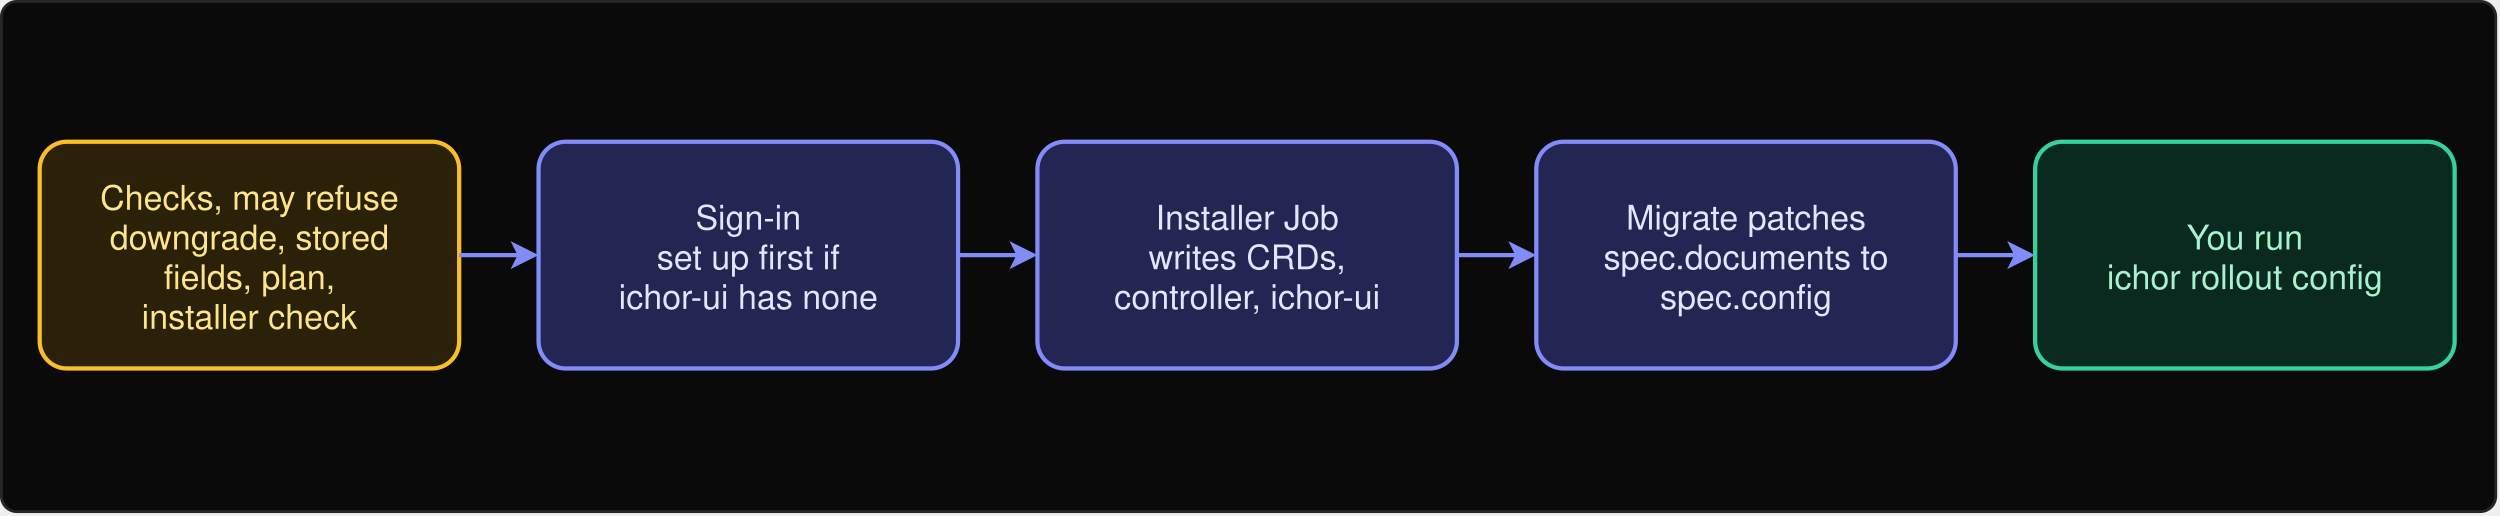
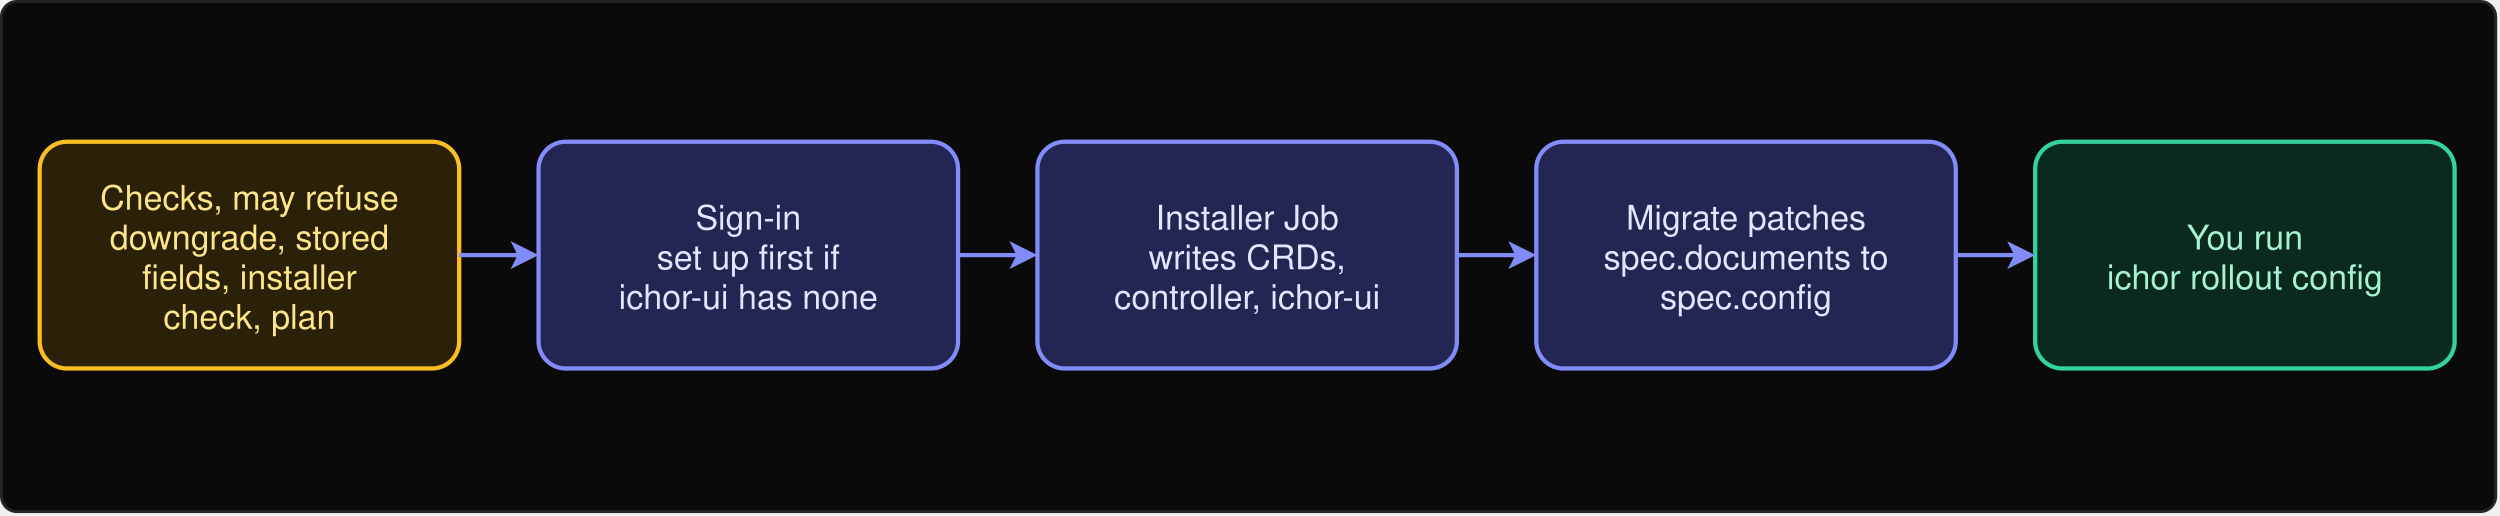
- <svg xmlns="http://www.w3.org/2000/svg" style="background: transparent; background-color: transparent; color-scheme: dark;" version="1.1" width="882px" height="182px" viewBox="0 0 882 182" content="&lt;mxfile host=&quot;Electron&quot;&gt;&#10;  &lt;diagram id=&quot;d&quot; name=&quot;d&quot;&gt;&#10;    &lt;mxGraphModel grid=&quot;0&quot; gridSize=&quot;10&quot; guides=&quot;1&quot; tooltips=&quot;1&quot; connect=&quot;1&quot; arrows=&quot;1&quot; fold=&quot;0&quot; page=&quot;0&quot; pageScale=&quot;1&quot; pageWidth=&quot;900&quot; pageHeight=&quot;200&quot; math=&quot;0&quot; shadow=&quot;0&quot;&gt;&#10;      &lt;root&gt;&#10;        &lt;mxCell id=&quot;0&quot; style=&quot;html=0;&quot; /&gt;&#10;        &lt;mxCell id=&quot;1&quot; parent=&quot;0&quot; style=&quot;html=0;&quot; /&gt;&#10;        &lt;mxCell id=&quot;bg&quot; parent=&quot;1&quot; style=&quot;rounded=1;arcSize=3;fillColor=light-dark(#FFFFFF,#0A0A0A);strokeColor=light-dark(#E5E5E5,#262626);strokeWidth=1;html=0;&quot; value=&quot;&quot; vertex=&quot;1&quot;&gt;&#10;          &lt;mxGeometry height=&quot;180&quot; width=&quot;880&quot; x=&quot;10&quot; y=&quot;10&quot; as=&quot;geometry&quot; /&gt;&#10;        &lt;/mxCell&gt;&#10;        &lt;mxCell id=&quot;s1&quot; parent=&quot;1&quot; style=&quot;rounded=1;arcSize=12;fillColor=light-dark(#FFFBEB,#2B2008);strokeColor=light-dark(#D97706,#FBBF24);strokeWidth=1.5;fontColor=light-dark(#78350F,#FDE68A);fontFamily=Helvetica;fontSize=12;align=center;verticalAlign=middle;html=0;&quot; value=&quot;Checks, may refuse&amp;#xa;downgrade, stored&amp;#xa;fields, plan,&amp;#xa;installer check&quot; vertex=&quot;1&quot;&gt;&#10;          &lt;mxGeometry height=&quot;80&quot; width=&quot;148&quot; x=&quot;24&quot; y=&quot;60&quot; as=&quot;geometry&quot; /&gt;&#10;        &lt;/mxCell&gt;&#10;        &lt;mxCell id=&quot;s2&quot; parent=&quot;1&quot; style=&quot;rounded=1;arcSize=12;fillColor=light-dark(#EEF2FF,#232553);strokeColor=light-dark(#6366F1,#818CF8);strokeWidth=1.5;fontColor=light-dark(#1E1B4B,#E0E7FF);fontFamily=Helvetica;fontSize=12;align=center;verticalAlign=middle;html=0;&quot; value=&quot;Sign-in&amp;#xa;set up first if&amp;#xa;ichor-ui has none&quot; vertex=&quot;1&quot;&gt;&#10;          &lt;mxGeometry height=&quot;80&quot; width=&quot;148&quot; x=&quot;200&quot; y=&quot;60&quot; as=&quot;geometry&quot; /&gt;&#10;        &lt;/mxCell&gt;&#10;        &lt;mxCell id=&quot;s3&quot; parent=&quot;1&quot; style=&quot;rounded=1;arcSize=12;fillColor=light-dark(#EEF2FF,#232553);strokeColor=light-dark(#6366F1,#818CF8);strokeWidth=1.5;fontColor=light-dark(#1E1B4B,#E0E7FF);fontFamily=Helvetica;fontSize=12;align=center;verticalAlign=middle;html=0;&quot; value=&quot;Installer Job&amp;#xa;writes CRDs,&amp;#xa;controller, ichor-ui&quot; vertex=&quot;1&quot;&gt;&#10;          &lt;mxGeometry height=&quot;80&quot; width=&quot;148&quot; x=&quot;376&quot; y=&quot;60&quot; as=&quot;geometry&quot; /&gt;&#10;        &lt;/mxCell&gt;&#10;        &lt;mxCell id=&quot;s4&quot; parent=&quot;1&quot; style=&quot;rounded=1;arcSize=12;fillColor=light-dark(#EEF2FF,#232553);strokeColor=light-dark(#6366F1,#818CF8);strokeWidth=1.5;fontColor=light-dark(#1E1B4B,#E0E7FF);fontFamily=Helvetica;fontSize=12;align=center;verticalAlign=middle;html=0;&quot; value=&quot;Migrate patches&amp;#xa;spec.documents to&amp;#xa;spec.config&quot; vertex=&quot;1&quot;&gt;&#10;          &lt;mxGeometry height=&quot;80&quot; width=&quot;148&quot; x=&quot;552&quot; y=&quot;60&quot; as=&quot;geometry&quot; /&gt;&#10;        &lt;/mxCell&gt;&#10;        &lt;mxCell id=&quot;s5&quot; parent=&quot;1&quot; style=&quot;rounded=1;arcSize=12;fillColor=light-dark(#ECFDF5,#0B2A1F);strokeColor=light-dark(#059669,#34D399);strokeWidth=1.5;fontColor=light-dark(#064E3B,#A7F3D0);fontFamily=Helvetica;fontSize=12;align=center;verticalAlign=middle;html=0;&quot; value=&quot;You run&amp;#xa;ichor rollout config&quot; vertex=&quot;1&quot;&gt;&#10;          &lt;mxGeometry height=&quot;80&quot; width=&quot;148&quot; x=&quot;728&quot; y=&quot;60&quot; as=&quot;geometry&quot; /&gt;&#10;        &lt;/mxCell&gt;&#10;        &lt;mxCell id=&quot;e0&quot; edge=&quot;1&quot; parent=&quot;1&quot; source=&quot;s1&quot; style=&quot;edgeStyle=orthogonalEdgeStyle;rounded=1;orthogonalLoop=1;jettySize=auto;strokeColor=light-dark(#6366F1,#818CF8);strokeWidth=1.5;endArrow=classic;endFill=1;endSize=5;startArrow=none;startFill=1;startSize=5;exitX=1;exitY=0.5;exitDx=0;exitDy=0;entryX=0;entryY=0.5;entryDx=0;entryDy=0;html=0;&quot; target=&quot;s2&quot;&gt;&#10;          &lt;mxGeometry relative=&quot;1&quot; as=&quot;geometry&quot; /&gt;&#10;        &lt;/mxCell&gt;&#10;        &lt;mxCell id=&quot;e1&quot; edge=&quot;1&quot; parent=&quot;1&quot; source=&quot;s2&quot; style=&quot;edgeStyle=orthogonalEdgeStyle;rounded=1;orthogonalLoop=1;jettySize=auto;strokeColor=light-dark(#6366F1,#818CF8);strokeWidth=1.5;endArrow=classic;endFill=1;endSize=5;startArrow=none;startFill=1;startSize=5;exitX=1;exitY=0.5;exitDx=0;exitDy=0;entryX=0;entryY=0.5;entryDx=0;entryDy=0;html=0;&quot; target=&quot;s3&quot;&gt;&#10;          &lt;mxGeometry relative=&quot;1&quot; as=&quot;geometry&quot; /&gt;&#10;        &lt;/mxCell&gt;&#10;        &lt;mxCell id=&quot;e2&quot; edge=&quot;1&quot; parent=&quot;1&quot; source=&quot;s3&quot; style=&quot;edgeStyle=orthogonalEdgeStyle;rounded=1;orthogonalLoop=1;jettySize=auto;strokeColor=light-dark(#6366F1,#818CF8);strokeWidth=1.5;endArrow=classic;endFill=1;endSize=5;startArrow=none;startFill=1;startSize=5;exitX=1;exitY=0.5;exitDx=0;exitDy=0;entryX=0;entryY=0.5;entryDx=0;entryDy=0;html=0;&quot; target=&quot;s4&quot;&gt;&#10;          &lt;mxGeometry relative=&quot;1&quot; as=&quot;geometry&quot; /&gt;&#10;        &lt;/mxCell&gt;&#10;        &lt;mxCell id=&quot;e3&quot; edge=&quot;1&quot; parent=&quot;1&quot; source=&quot;s4&quot; style=&quot;edgeStyle=orthogonalEdgeStyle;rounded=1;orthogonalLoop=1;jettySize=auto;strokeColor=light-dark(#6366F1,#818CF8);strokeWidth=1.5;endArrow=classic;endFill=1;endSize=5;startArrow=none;startFill=1;startSize=5;exitX=1;exitY=0.5;exitDx=0;exitDy=0;entryX=0;entryY=0.5;entryDx=0;entryDy=0;html=0;&quot; target=&quot;s5&quot;&gt;&#10;          &lt;mxGeometry relative=&quot;1&quot; as=&quot;geometry&quot; /&gt;&#10;        &lt;/mxCell&gt;&#10;      &lt;/root&gt;&#10;    &lt;/mxGraphModel&gt;&#10;  &lt;/diagram&gt;&#10;&lt;/mxfile&gt;&#10;">
+ <svg xmlns="http://www.w3.org/2000/svg" style="background: transparent; background-color: transparent; color-scheme: dark;" version="1.1" width="882px" height="182px" viewBox="0 0 882 182" content="&lt;mxfile host=&quot;Electron&quot;&gt;&#10;  &lt;diagram id=&quot;d&quot; name=&quot;d&quot;&gt;&#10;    &lt;mxGraphModel grid=&quot;0&quot; gridSize=&quot;10&quot; guides=&quot;1&quot; tooltips=&quot;1&quot; connect=&quot;1&quot; arrows=&quot;1&quot; fold=&quot;0&quot; page=&quot;0&quot; pageScale=&quot;1&quot; pageWidth=&quot;900&quot; pageHeight=&quot;200&quot; math=&quot;0&quot; shadow=&quot;0&quot;&gt;&#10;      &lt;root&gt;&#10;        &lt;mxCell id=&quot;0&quot; style=&quot;html=0;&quot; /&gt;&#10;        &lt;mxCell id=&quot;1&quot; parent=&quot;0&quot; style=&quot;html=0;&quot; /&gt;&#10;        &lt;mxCell id=&quot;bg&quot; parent=&quot;1&quot; style=&quot;rounded=1;arcSize=3;fillColor=light-dark(#FFFFFF,#0A0A0A);strokeColor=light-dark(#E5E5E5,#262626);strokeWidth=1;html=0;&quot; value=&quot;&quot; vertex=&quot;1&quot;&gt;&#10;          &lt;mxGeometry height=&quot;180&quot; width=&quot;880&quot; x=&quot;10&quot; y=&quot;10&quot; as=&quot;geometry&quot; /&gt;&#10;        &lt;/mxCell&gt;&#10;        &lt;mxCell id=&quot;s1&quot; parent=&quot;1&quot; style=&quot;rounded=1;arcSize=12;fillColor=light-dark(#FFFBEB,#2B2008);strokeColor=light-dark(#D97706,#FBBF24);strokeWidth=1.5;fontColor=light-dark(#78350F,#FDE68A);fontFamily=Helvetica;fontSize=12;align=center;verticalAlign=middle;html=0;&quot; value=&quot;Checks, may refuse&amp;#xa;downgrade, stored&amp;#xa;fields, installer&amp;#xa;check, plan&quot; vertex=&quot;1&quot;&gt;&#10;          &lt;mxGeometry height=&quot;80&quot; width=&quot;148&quot; x=&quot;24&quot; y=&quot;60&quot; as=&quot;geometry&quot; /&gt;&#10;        &lt;/mxCell&gt;&#10;        &lt;mxCell id=&quot;s2&quot; parent=&quot;1&quot; style=&quot;rounded=1;arcSize=12;fillColor=light-dark(#EEF2FF,#232553);strokeColor=light-dark(#6366F1,#818CF8);strokeWidth=1.5;fontColor=light-dark(#1E1B4B,#E0E7FF);fontFamily=Helvetica;fontSize=12;align=center;verticalAlign=middle;html=0;&quot; value=&quot;Sign-in&amp;#xa;set up first if&amp;#xa;ichor-ui has none&quot; vertex=&quot;1&quot;&gt;&#10;          &lt;mxGeometry height=&quot;80&quot; width=&quot;148&quot; x=&quot;200&quot; y=&quot;60&quot; as=&quot;geometry&quot; /&gt;&#10;        &lt;/mxCell&gt;&#10;        &lt;mxCell id=&quot;s3&quot; parent=&quot;1&quot; style=&quot;rounded=1;arcSize=12;fillColor=light-dark(#EEF2FF,#232553);strokeColor=light-dark(#6366F1,#818CF8);strokeWidth=1.5;fontColor=light-dark(#1E1B4B,#E0E7FF);fontFamily=Helvetica;fontSize=12;align=center;verticalAlign=middle;html=0;&quot; value=&quot;Installer Job&amp;#xa;writes CRDs,&amp;#xa;controller, ichor-ui&quot; vertex=&quot;1&quot;&gt;&#10;          &lt;mxGeometry height=&quot;80&quot; width=&quot;148&quot; x=&quot;376&quot; y=&quot;60&quot; as=&quot;geometry&quot; /&gt;&#10;        &lt;/mxCell&gt;&#10;        &lt;mxCell id=&quot;s4&quot; parent=&quot;1&quot; style=&quot;rounded=1;arcSize=12;fillColor=light-dark(#EEF2FF,#232553);strokeColor=light-dark(#6366F1,#818CF8);strokeWidth=1.5;fontColor=light-dark(#1E1B4B,#E0E7FF);fontFamily=Helvetica;fontSize=12;align=center;verticalAlign=middle;html=0;&quot; value=&quot;Migrate patches&amp;#xa;spec.documents to&amp;#xa;spec.config&quot; vertex=&quot;1&quot;&gt;&#10;          &lt;mxGeometry height=&quot;80&quot; width=&quot;148&quot; x=&quot;552&quot; y=&quot;60&quot; as=&quot;geometry&quot; /&gt;&#10;        &lt;/mxCell&gt;&#10;        &lt;mxCell id=&quot;s5&quot; parent=&quot;1&quot; style=&quot;rounded=1;arcSize=12;fillColor=light-dark(#ECFDF5,#0B2A1F);strokeColor=light-dark(#059669,#34D399);strokeWidth=1.5;fontColor=light-dark(#064E3B,#A7F3D0);fontFamily=Helvetica;fontSize=12;align=center;verticalAlign=middle;html=0;&quot; value=&quot;You run&amp;#xa;ichor rollout config&quot; vertex=&quot;1&quot;&gt;&#10;          &lt;mxGeometry height=&quot;80&quot; width=&quot;148&quot; x=&quot;728&quot; y=&quot;60&quot; as=&quot;geometry&quot; /&gt;&#10;        &lt;/mxCell&gt;&#10;        &lt;mxCell id=&quot;e0&quot; edge=&quot;1&quot; parent=&quot;1&quot; source=&quot;s1&quot; style=&quot;edgeStyle=orthogonalEdgeStyle;rounded=1;orthogonalLoop=1;jettySize=auto;strokeColor=light-dark(#6366F1,#818CF8);strokeWidth=1.5;endArrow=classic;endFill=1;endSize=5;startArrow=none;startFill=1;startSize=5;exitX=1;exitY=0.5;exitDx=0;exitDy=0;entryX=0;entryY=0.5;entryDx=0;entryDy=0;html=0;&quot; target=&quot;s2&quot;&gt;&#10;          &lt;mxGeometry relative=&quot;1&quot; as=&quot;geometry&quot; /&gt;&#10;        &lt;/mxCell&gt;&#10;        &lt;mxCell id=&quot;e1&quot; edge=&quot;1&quot; parent=&quot;1&quot; source=&quot;s2&quot; style=&quot;edgeStyle=orthogonalEdgeStyle;rounded=1;orthogonalLoop=1;jettySize=auto;strokeColor=light-dark(#6366F1,#818CF8);strokeWidth=1.5;endArrow=classic;endFill=1;endSize=5;startArrow=none;startFill=1;startSize=5;exitX=1;exitY=0.5;exitDx=0;exitDy=0;entryX=0;entryY=0.5;entryDx=0;entryDy=0;html=0;&quot; target=&quot;s3&quot;&gt;&#10;          &lt;mxGeometry relative=&quot;1&quot; as=&quot;geometry&quot; /&gt;&#10;        &lt;/mxCell&gt;&#10;        &lt;mxCell id=&quot;e2&quot; edge=&quot;1&quot; parent=&quot;1&quot; source=&quot;s3&quot; style=&quot;edgeStyle=orthogonalEdgeStyle;rounded=1;orthogonalLoop=1;jettySize=auto;strokeColor=light-dark(#6366F1,#818CF8);strokeWidth=1.5;endArrow=classic;endFill=1;endSize=5;startArrow=none;startFill=1;startSize=5;exitX=1;exitY=0.5;exitDx=0;exitDy=0;entryX=0;entryY=0.5;entryDx=0;entryDy=0;html=0;&quot; target=&quot;s4&quot;&gt;&#10;          &lt;mxGeometry relative=&quot;1&quot; as=&quot;geometry&quot; /&gt;&#10;        &lt;/mxCell&gt;&#10;        &lt;mxCell id=&quot;e3&quot; edge=&quot;1&quot; parent=&quot;1&quot; source=&quot;s4&quot; style=&quot;edgeStyle=orthogonalEdgeStyle;rounded=1;orthogonalLoop=1;jettySize=auto;strokeColor=light-dark(#6366F1,#818CF8);strokeWidth=1.5;endArrow=classic;endFill=1;endSize=5;startArrow=none;startFill=1;startSize=5;exitX=1;exitY=0.5;exitDx=0;exitDy=0;entryX=0;entryY=0.5;entryDx=0;entryDy=0;html=0;&quot; target=&quot;s5&quot;&gt;&#10;          &lt;mxGeometry relative=&quot;1&quot; as=&quot;geometry&quot; /&gt;&#10;        &lt;/mxCell&gt;&#10;      &lt;/root&gt;&#10;    &lt;/mxGraphModel&gt;&#10;  &lt;/diagram&gt;&#10;&lt;/mxfile&gt;&#10;">
  <defs />
  <g>
    <g data-cell-id="0">
      <g data-cell-id="1">
        <g data-cell-id="bg">
          <g transform="translate(0.5,0.5)">
            <rect x="0" y="0" width="880" height="180" rx="5.4" ry="5.4" fill="#ffffff" stroke="#e5e5e5" pointer-events="all" style="fill: rgb(10, 10, 10); stroke: rgb(38, 38, 38);" />
          </g>
        </g>
        <g data-cell-id="s1">
          <g>
            <rect x="14" y="50" width="148" height="80" rx="9.6" ry="9.6" fill="#fffbeb" stroke="#d97706" stroke-width="1.5" pointer-events="all" style="fill: rgb(43, 32, 8); stroke: rgb(251, 191, 36);" />
          </g>
          <g>
            <g fill="#78350F" font-family="Helvetica" text-anchor="middle" font-size="12px" style="fill: rgb(253, 230, 138);">
              <text x="88" y="74">Checks, may refuse</text>
              <text x="88" y="88">downgrade, stored</text>
-               <text x="88" y="102">fields, plan,</text>
-               <text x="88" y="116">installer check</text>
+               <text x="88" y="102">fields, installer</text>
+               <text x="88" y="116">check, plan</text>
            </g>
          </g>
        </g>
        <g data-cell-id="s2">
          <g>
            <rect x="190" y="50" width="148" height="80" rx="9.6" ry="9.6" fill="#eef2ff" stroke="#6366f1" stroke-width="1.5" pointer-events="all" style="fill: rgb(35, 37, 83); stroke: rgb(129, 140, 248);" />
          </g>
          <g>
            <g fill="#1E1B4B" font-family="Helvetica" text-anchor="middle" font-size="12px" style="fill: rgb(224, 231, 255);">
              <text x="264" y="81">Sign-in</text>
              <text x="264" y="95">set up first if</text>
              <text x="264" y="109">ichor-ui has none</text>
            </g>
          </g>
        </g>
        <g data-cell-id="s3">
          <g>
            <rect x="366" y="50" width="148" height="80" rx="9.6" ry="9.6" fill="#eef2ff" stroke="#6366f1" stroke-width="1.5" pointer-events="all" style="fill: rgb(35, 37, 83); stroke: rgb(129, 140, 248);" />
          </g>
          <g>
            <g fill="#1E1B4B" font-family="Helvetica" text-anchor="middle" font-size="12px" style="fill: rgb(224, 231, 255);">
              <text x="440" y="81">Installer Job</text>
              <text x="440" y="95">writes CRDs,</text>
              <text x="440" y="109">controller, ichor-ui</text>
            </g>
          </g>
        </g>
        <g data-cell-id="s4">
          <g>
            <rect x="542" y="50" width="148" height="80" rx="9.6" ry="9.6" fill="#eef2ff" stroke="#6366f1" stroke-width="1.5" pointer-events="all" style="fill: rgb(35, 37, 83); stroke: rgb(129, 140, 248);" />
          </g>
          <g>
            <g fill="#1E1B4B" font-family="Helvetica" text-anchor="middle" font-size="12px" style="fill: rgb(224, 231, 255);">
              <text x="616" y="81">Migrate patches</text>
              <text x="616" y="95">spec.documents to</text>
              <text x="616" y="109">spec.config</text>
            </g>
          </g>
        </g>
        <g data-cell-id="s5">
          <g>
            <rect x="718" y="50" width="148" height="80" rx="9.6" ry="9.6" fill="#ecfdf5" stroke="#059669" stroke-width="1.5" pointer-events="all" style="fill: rgb(11, 42, 31); stroke: rgb(52, 211, 153);" />
          </g>
          <g>
            <g fill="#064E3B" font-family="Helvetica" text-anchor="middle" font-size="12px" style="fill: rgb(167, 243, 208);">
              <text x="792" y="88">You run</text>
              <text x="792" y="102">ichor rollout config</text>
            </g>
          </g>
        </g>
        <g data-cell-id="e0">
          <g>
            <path d="M 162 90 L 183.45 90" fill="none" stroke="#6366f1" stroke-width="1.5" stroke-miterlimit="10" pointer-events="stroke" style="stroke: rgb(129, 140, 248);" />
            <path d="M 188.32 90 L 181.82 93.25 L 183.45 90 L 181.82 86.75 Z" fill="#6366f1" stroke="#6366f1" stroke-width="1.5" stroke-miterlimit="10" pointer-events="all" style="fill: rgb(129, 140, 248); stroke: rgb(129, 140, 248);" />
          </g>
        </g>
        <g data-cell-id="e1">
          <g>
            <path d="M 338 90 L 359.45 90" fill="none" stroke="#6366f1" stroke-width="1.5" stroke-miterlimit="10" pointer-events="stroke" style="stroke: rgb(129, 140, 248);" />
            <path d="M 364.32 90 L 357.82 93.25 L 359.45 90 L 357.82 86.75 Z" fill="#6366f1" stroke="#6366f1" stroke-width="1.5" stroke-miterlimit="10" pointer-events="all" style="fill: rgb(129, 140, 248); stroke: rgb(129, 140, 248);" />
          </g>
        </g>
        <g data-cell-id="e2">
          <g>
            <path d="M 514 90 L 535.45 90" fill="none" stroke="#6366f1" stroke-width="1.5" stroke-miterlimit="10" pointer-events="stroke" style="stroke: rgb(129, 140, 248);" />
            <path d="M 540.32 90 L 533.82 93.25 L 535.45 90 L 533.82 86.75 Z" fill="#6366f1" stroke="#6366f1" stroke-width="1.5" stroke-miterlimit="10" pointer-events="all" style="fill: rgb(129, 140, 248); stroke: rgb(129, 140, 248);" />
          </g>
        </g>
        <g data-cell-id="e3">
          <g>
            <path d="M 690 90 L 711.45 90" fill="none" stroke="#6366f1" stroke-width="1.5" stroke-miterlimit="10" pointer-events="stroke" style="stroke: rgb(129, 140, 248);" />
            <path d="M 716.32 90 L 709.82 93.25 L 711.45 90 L 709.82 86.75 Z" fill="#6366f1" stroke="#6366f1" stroke-width="1.5" stroke-miterlimit="10" pointer-events="all" style="fill: rgb(129, 140, 248); stroke: rgb(129, 140, 248);" />
          </g>
        </g>
      </g>
    </g>
  </g>
</svg>
